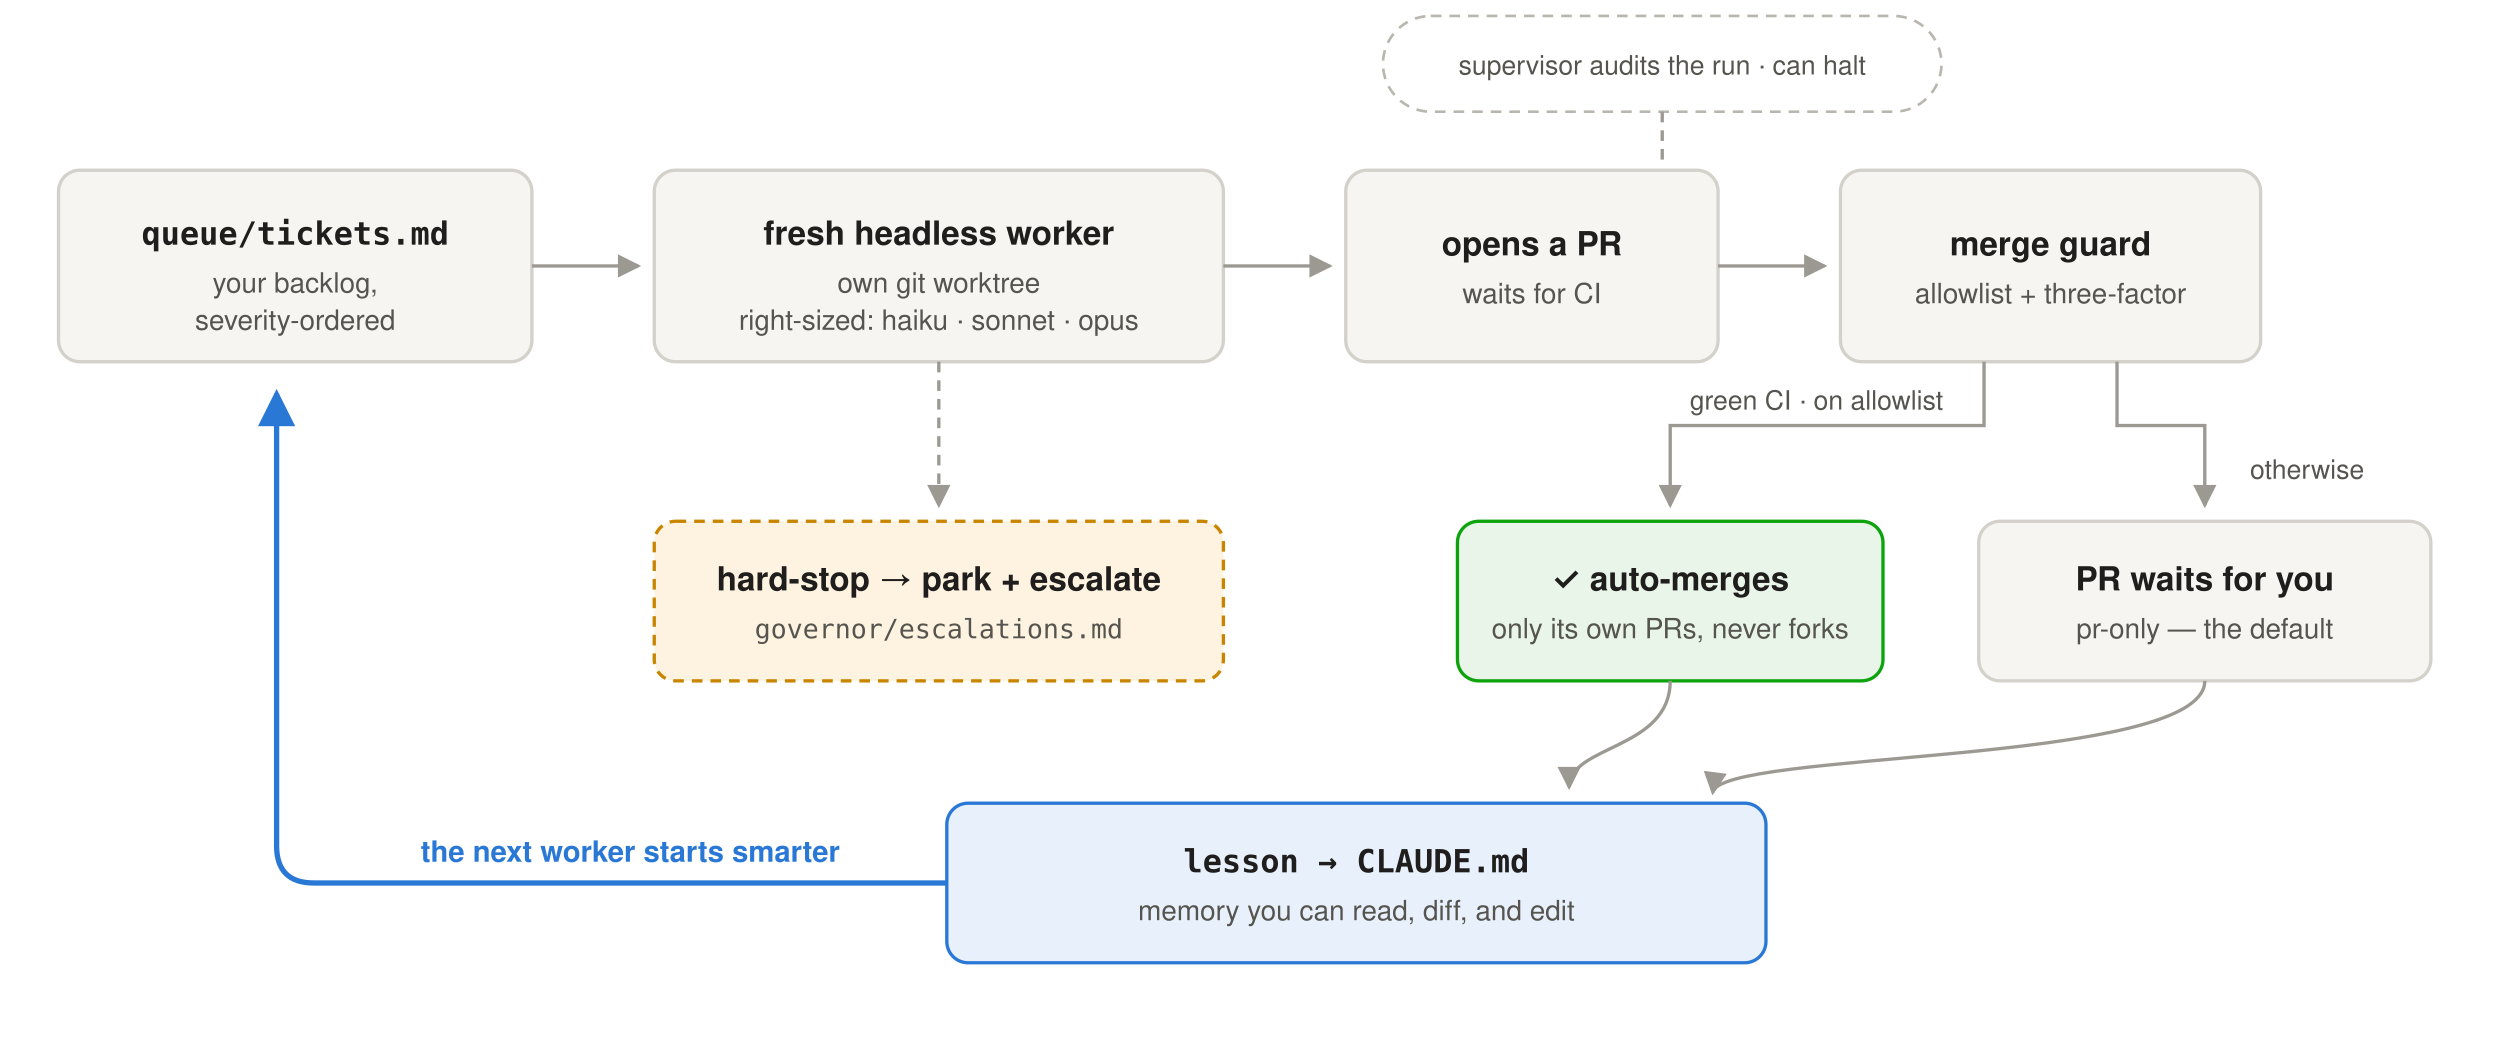
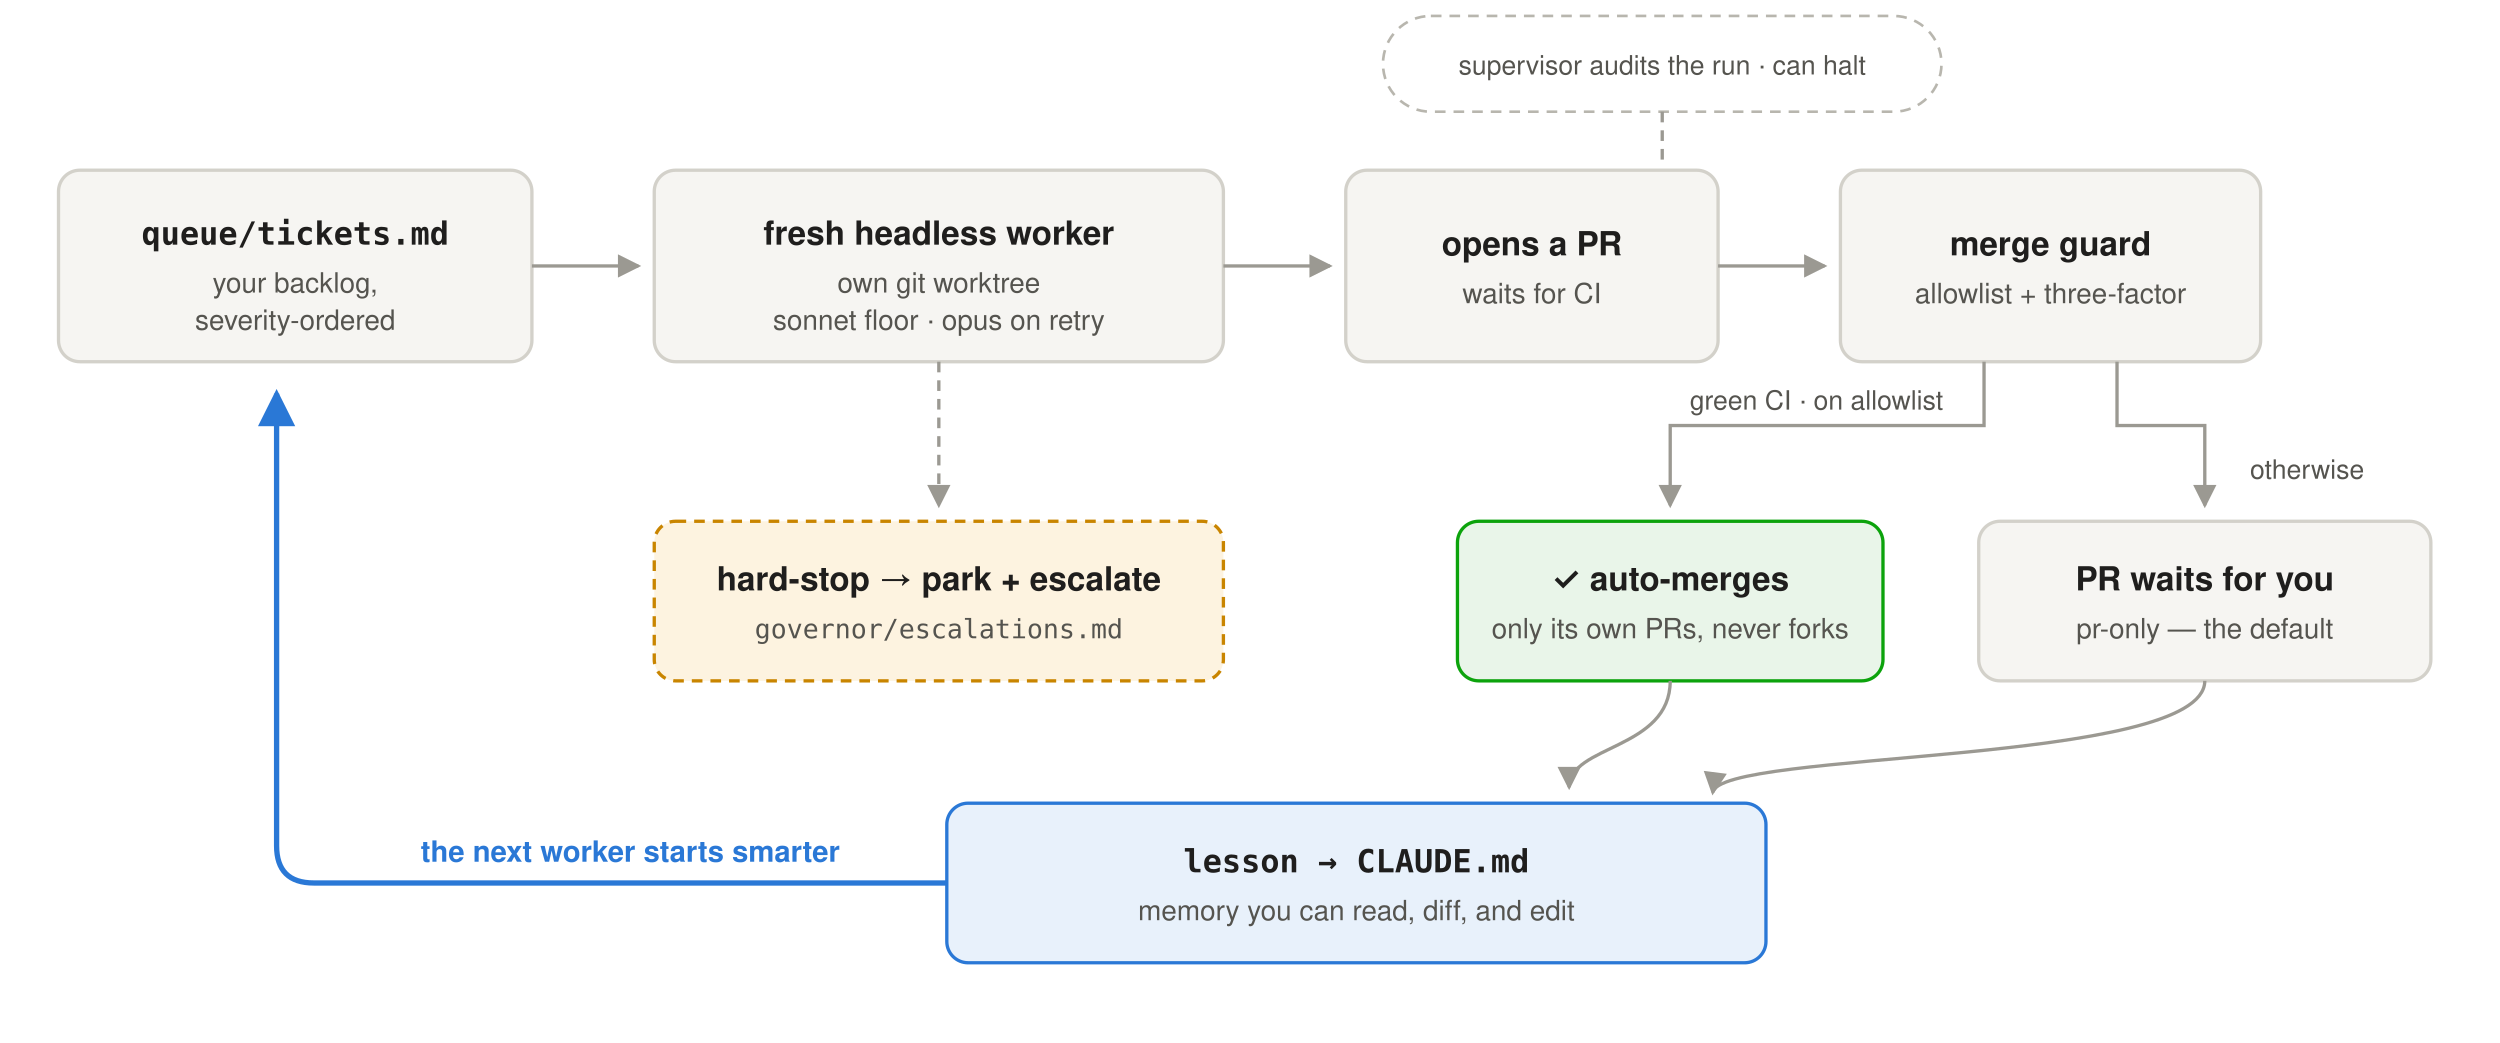
<svg xmlns="http://www.w3.org/2000/svg" viewBox="0 0 940 392" width="940" height="392" role="img" aria-label="The shiploop governor loop">
  <style>
    .title { font: 600 12.5px ui-sans-serif, -apple-system, "Segoe UI", Helvetica, Arial, sans-serif; fill: #1f1e1d; }
    .sub   { font: 400 10.5px ui-sans-serif, -apple-system, "Segoe UI", Helvetica, Arial, sans-serif; fill: #55544f; }
    .lbl   { font: 400 10px ui-sans-serif, -apple-system, "Segoe UI", Helvetica, Arial, sans-serif; fill: #55544f; }
    .mono  { font: 600 12px ui-monospace, SFMono-Regular, Menlo, Consolas, monospace; fill: #1f1e1d; }
    .monosub { font: 400 10px ui-monospace, SFMono-Regular, Menlo, Consolas, monospace; fill: #55544f; }
    .box   { fill: #f6f5f2; stroke: #d3d1ca; stroke-width: 1.25; }
    .good  { fill: #e9f5e9; stroke: #0ca30c; stroke-width: 1.25; }
    .warn  { fill: #fdf3e0; stroke: #c98500; stroke-width: 1.25; stroke-dasharray: 4 3; }
    .acc   { fill: #e8f1fb; stroke: #2a78d6; stroke-width: 1.25; }
    .ghost { fill: none; stroke: #b8b6ae; stroke-width: 1; stroke-dasharray: 4 3; }
    .edge  { fill: none; stroke: #9b9992; stroke-width: 1.25; }
    .dash  { fill: none; stroke: #9b9992; stroke-width: 1.25; stroke-dasharray: 4 3; }
    .loop  { fill: none; stroke: #2a78d6; stroke-width: 2; }
    .looplbl { font: 600 11px ui-sans-serif, -apple-system, "Segoe UI", Helvetica, Arial, sans-serif; fill: #2a78d6; }
  </style>
  <defs>
    <marker id="a" viewBox="0 0 8 8" refX="7" refY="4" markerWidth="7" markerHeight="7" orient="auto-start-reverse">
      <path d="M0 0 L8 4 L0 8 Z" fill="#9b9992" />
    </marker>
    <marker id="b" viewBox="0 0 8 8" refX="7" refY="4" markerWidth="7" markerHeight="7" orient="auto-start-reverse">
      <path d="M0 0 L8 4 L0 8 Z" fill="#2a78d6" />
    </marker>
  </defs>
  <rect class="ghost" x="520" y="6" width="210" height="36" rx="18" />
  <text class="lbl" x="625" y="28" text-anchor="middle">supervisor audits the run · can halt</text>
  <path class="dash" d="M625 42 V60" />
  <rect class="box" x="22" y="64" width="178" height="72" rx="8" />
  <text class="mono" x="111" y="92" text-anchor="middle">queue/tickets.md</text>
  <text class="sub" x="111" y="110" text-anchor="middle">your backlog,</text>
  <text class="sub" x="111" y="124" text-anchor="middle">severity-ordered</text>
  <rect class="box" x="246" y="64" width="214" height="72" rx="8" />
  <text class="title" x="353" y="92" text-anchor="middle">fresh headless worker</text>
  <text class="sub" x="353" y="110" text-anchor="middle">own git worktree</text>
-   <text class="sub" x="353" y="124" text-anchor="middle">right-sized: haiku · sonnet · opus</text>
+   <text class="sub" x="353" y="124" text-anchor="middle">sonnet floor · opus on retry</text>
  <rect class="box" x="506" y="64" width="140" height="72" rx="8" />
  <text class="title" x="576" y="96" text-anchor="middle">opens a PR</text>
  <text class="sub" x="576" y="114" text-anchor="middle">waits for CI</text>
  <rect class="box" x="692" y="64" width="158" height="72" rx="8" />
  <text class="title" x="771" y="96" text-anchor="middle">merge guard</text>
  <text class="sub" x="771" y="114" text-anchor="middle">allowlist + three-factor</text>
  <path class="edge" d="M200 100 H240" marker-end="url(#a)" />
  <path class="edge" d="M460 100 H500" marker-end="url(#a)" />
  <path class="edge" d="M646 100 H686" marker-end="url(#a)" />
  <path class="edge" d="M746 136 V160 H628 V190" marker-end="url(#a)" />
  <text class="lbl" x="683" y="154" text-anchor="middle">green CI · on allowlist</text>
  <path class="edge" d="M796 136 V160 H829 V190" marker-end="url(#a)" />
  <text class="lbl" x="846" y="180" text-anchor="start">otherwise</text>
  <rect class="good" x="548" y="196" width="160" height="60" rx="8" />
  <text class="title" x="628" y="222" text-anchor="middle">✓ auto-merges</text>
  <text class="sub" x="628" y="240" text-anchor="middle">only its own PRs, never forks</text>
  <rect class="box" x="744" y="196" width="170" height="60" rx="8" />
  <text class="title" x="829" y="222" text-anchor="middle">PR waits for you</text>
  <text class="sub" x="829" y="240" text-anchor="middle">pr-only — the default</text>
  <path class="dash" d="M353 136 V190" marker-end="url(#a)" />
  <rect class="warn" x="246" y="196" width="214" height="60" rx="8" />
  <text class="title" x="353" y="222" text-anchor="middle">hard-stop → park + escalate</text>
  <text class="monosub" x="353" y="240" text-anchor="middle">governor/escalations.md</text>
  <path class="edge" d="M628 256 C628 282 590 280 590 296" marker-end="url(#a)" />
  <path class="edge" d="M829 256 C829 288 646 282 644 298" marker-end="url(#a)" />
  <rect class="acc" x="356" y="302" width="308" height="60" rx="8" />
  <text class="mono" x="510" y="328" text-anchor="middle">lesson → CLAUDE.md</text>
  <text class="sub" x="510" y="346" text-anchor="middle">memory you can read, diff, and edit</text>
  <path class="loop" d="M356 332 H118 Q104 332 104 318 V148" marker-end="url(#b)" />
  <text class="looplbl" x="237" y="324" text-anchor="middle">the next worker starts smarter</text>
</svg>
